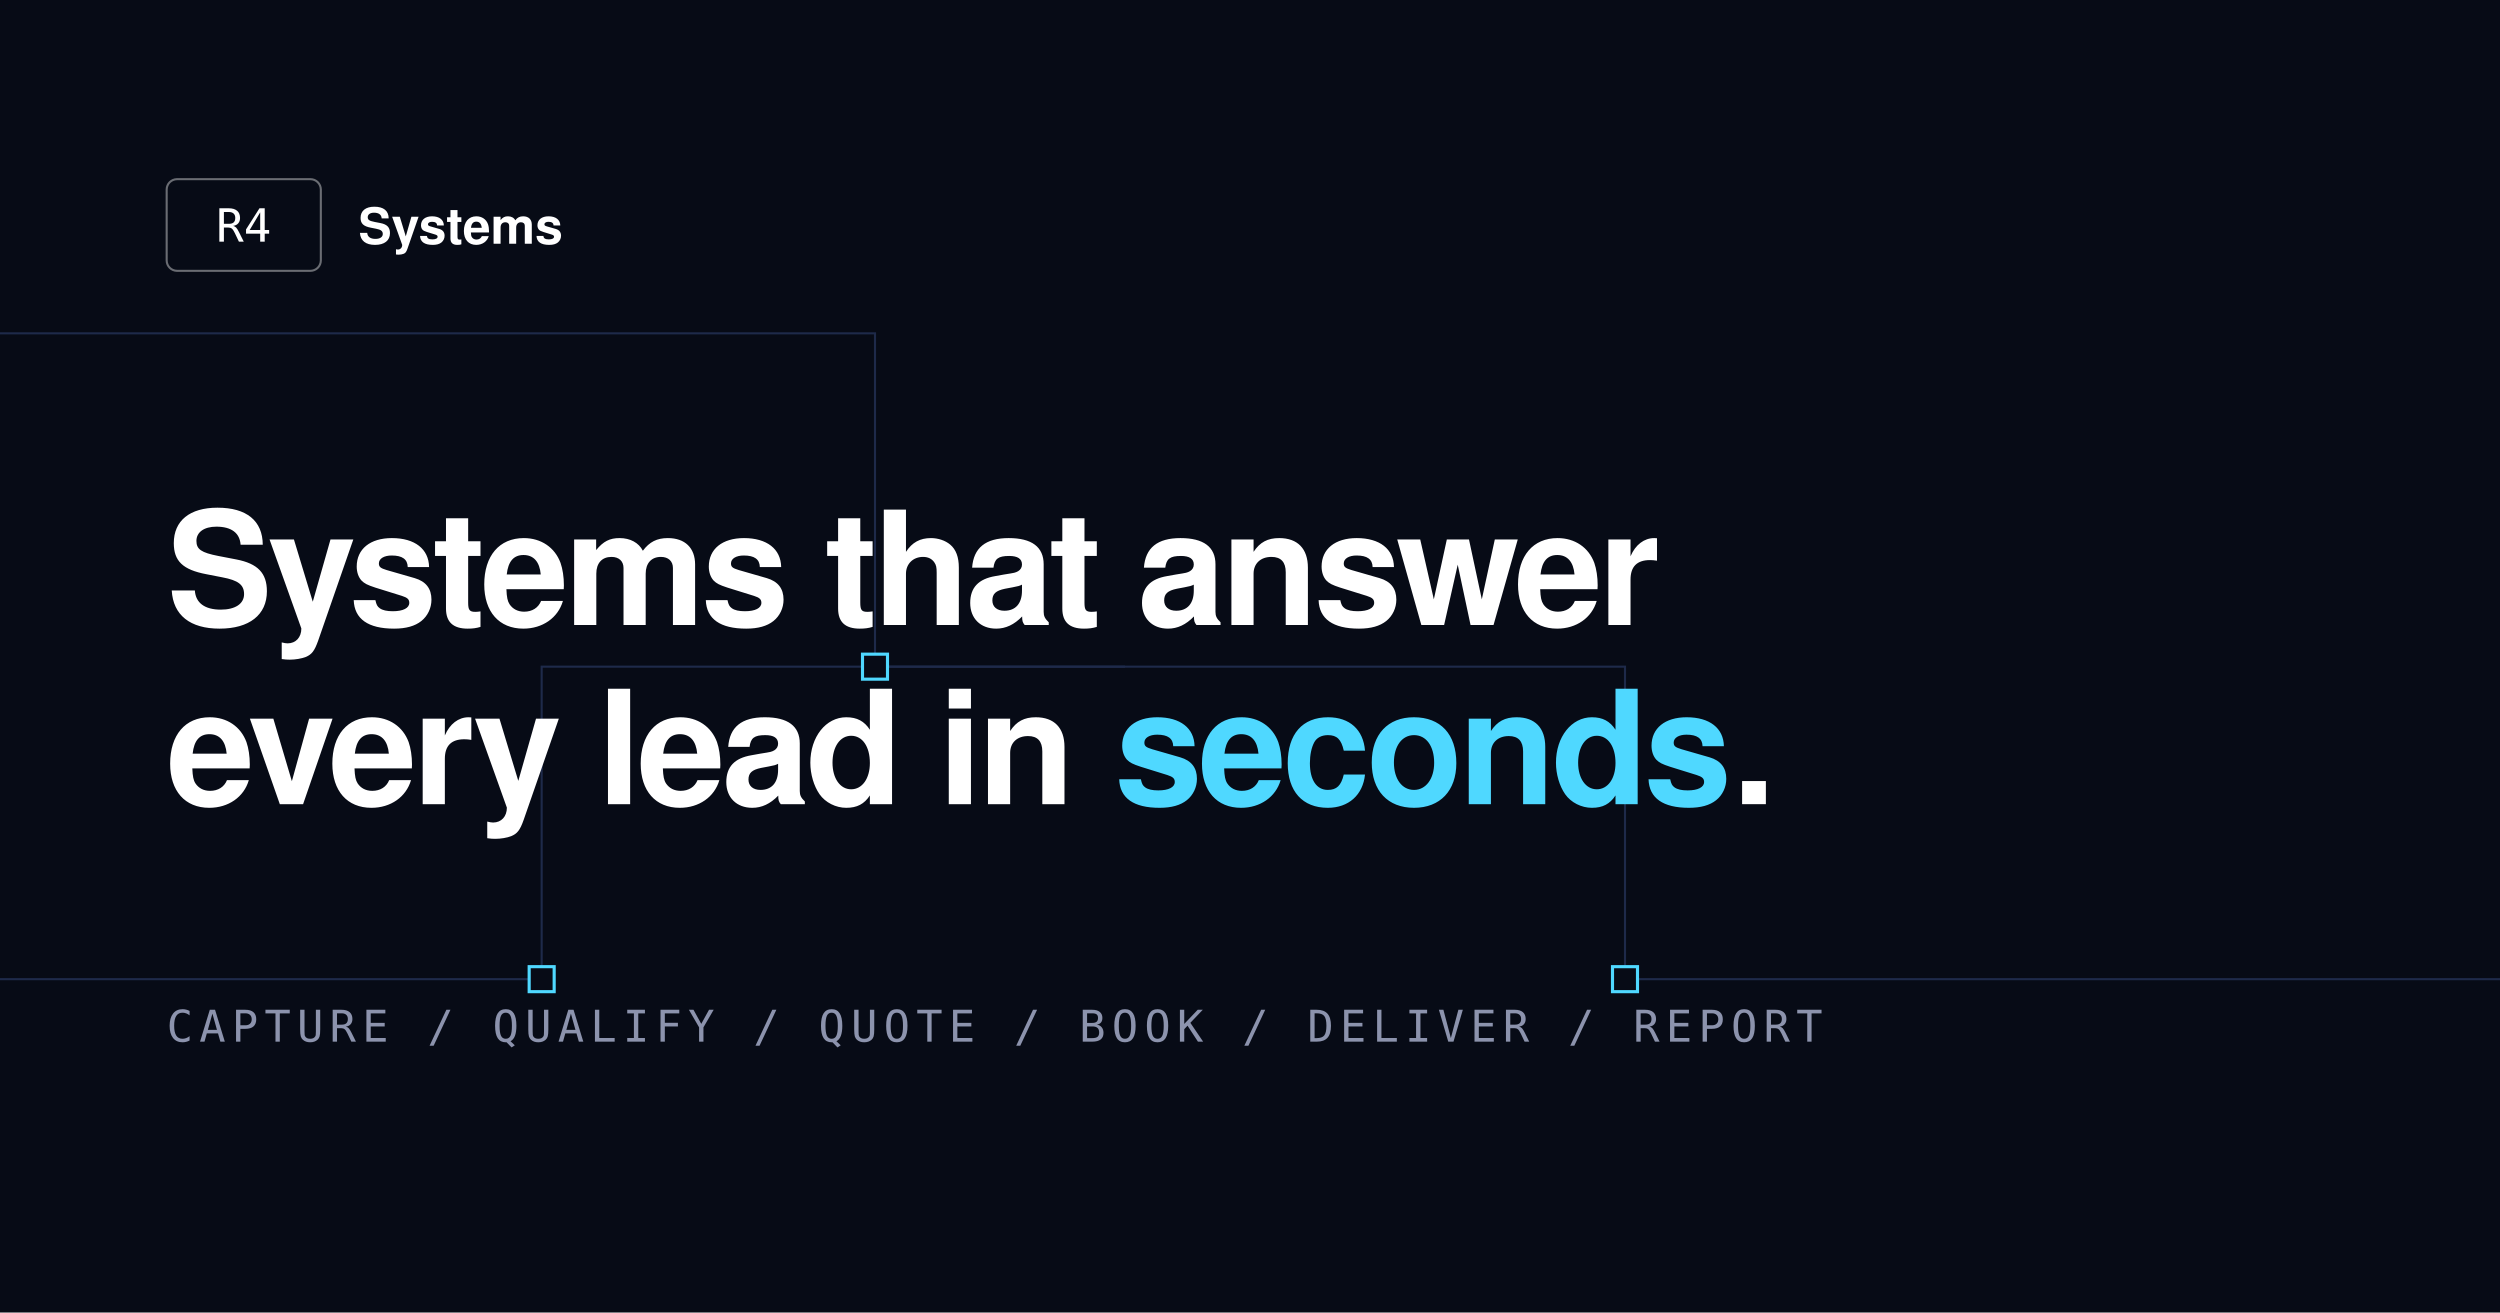
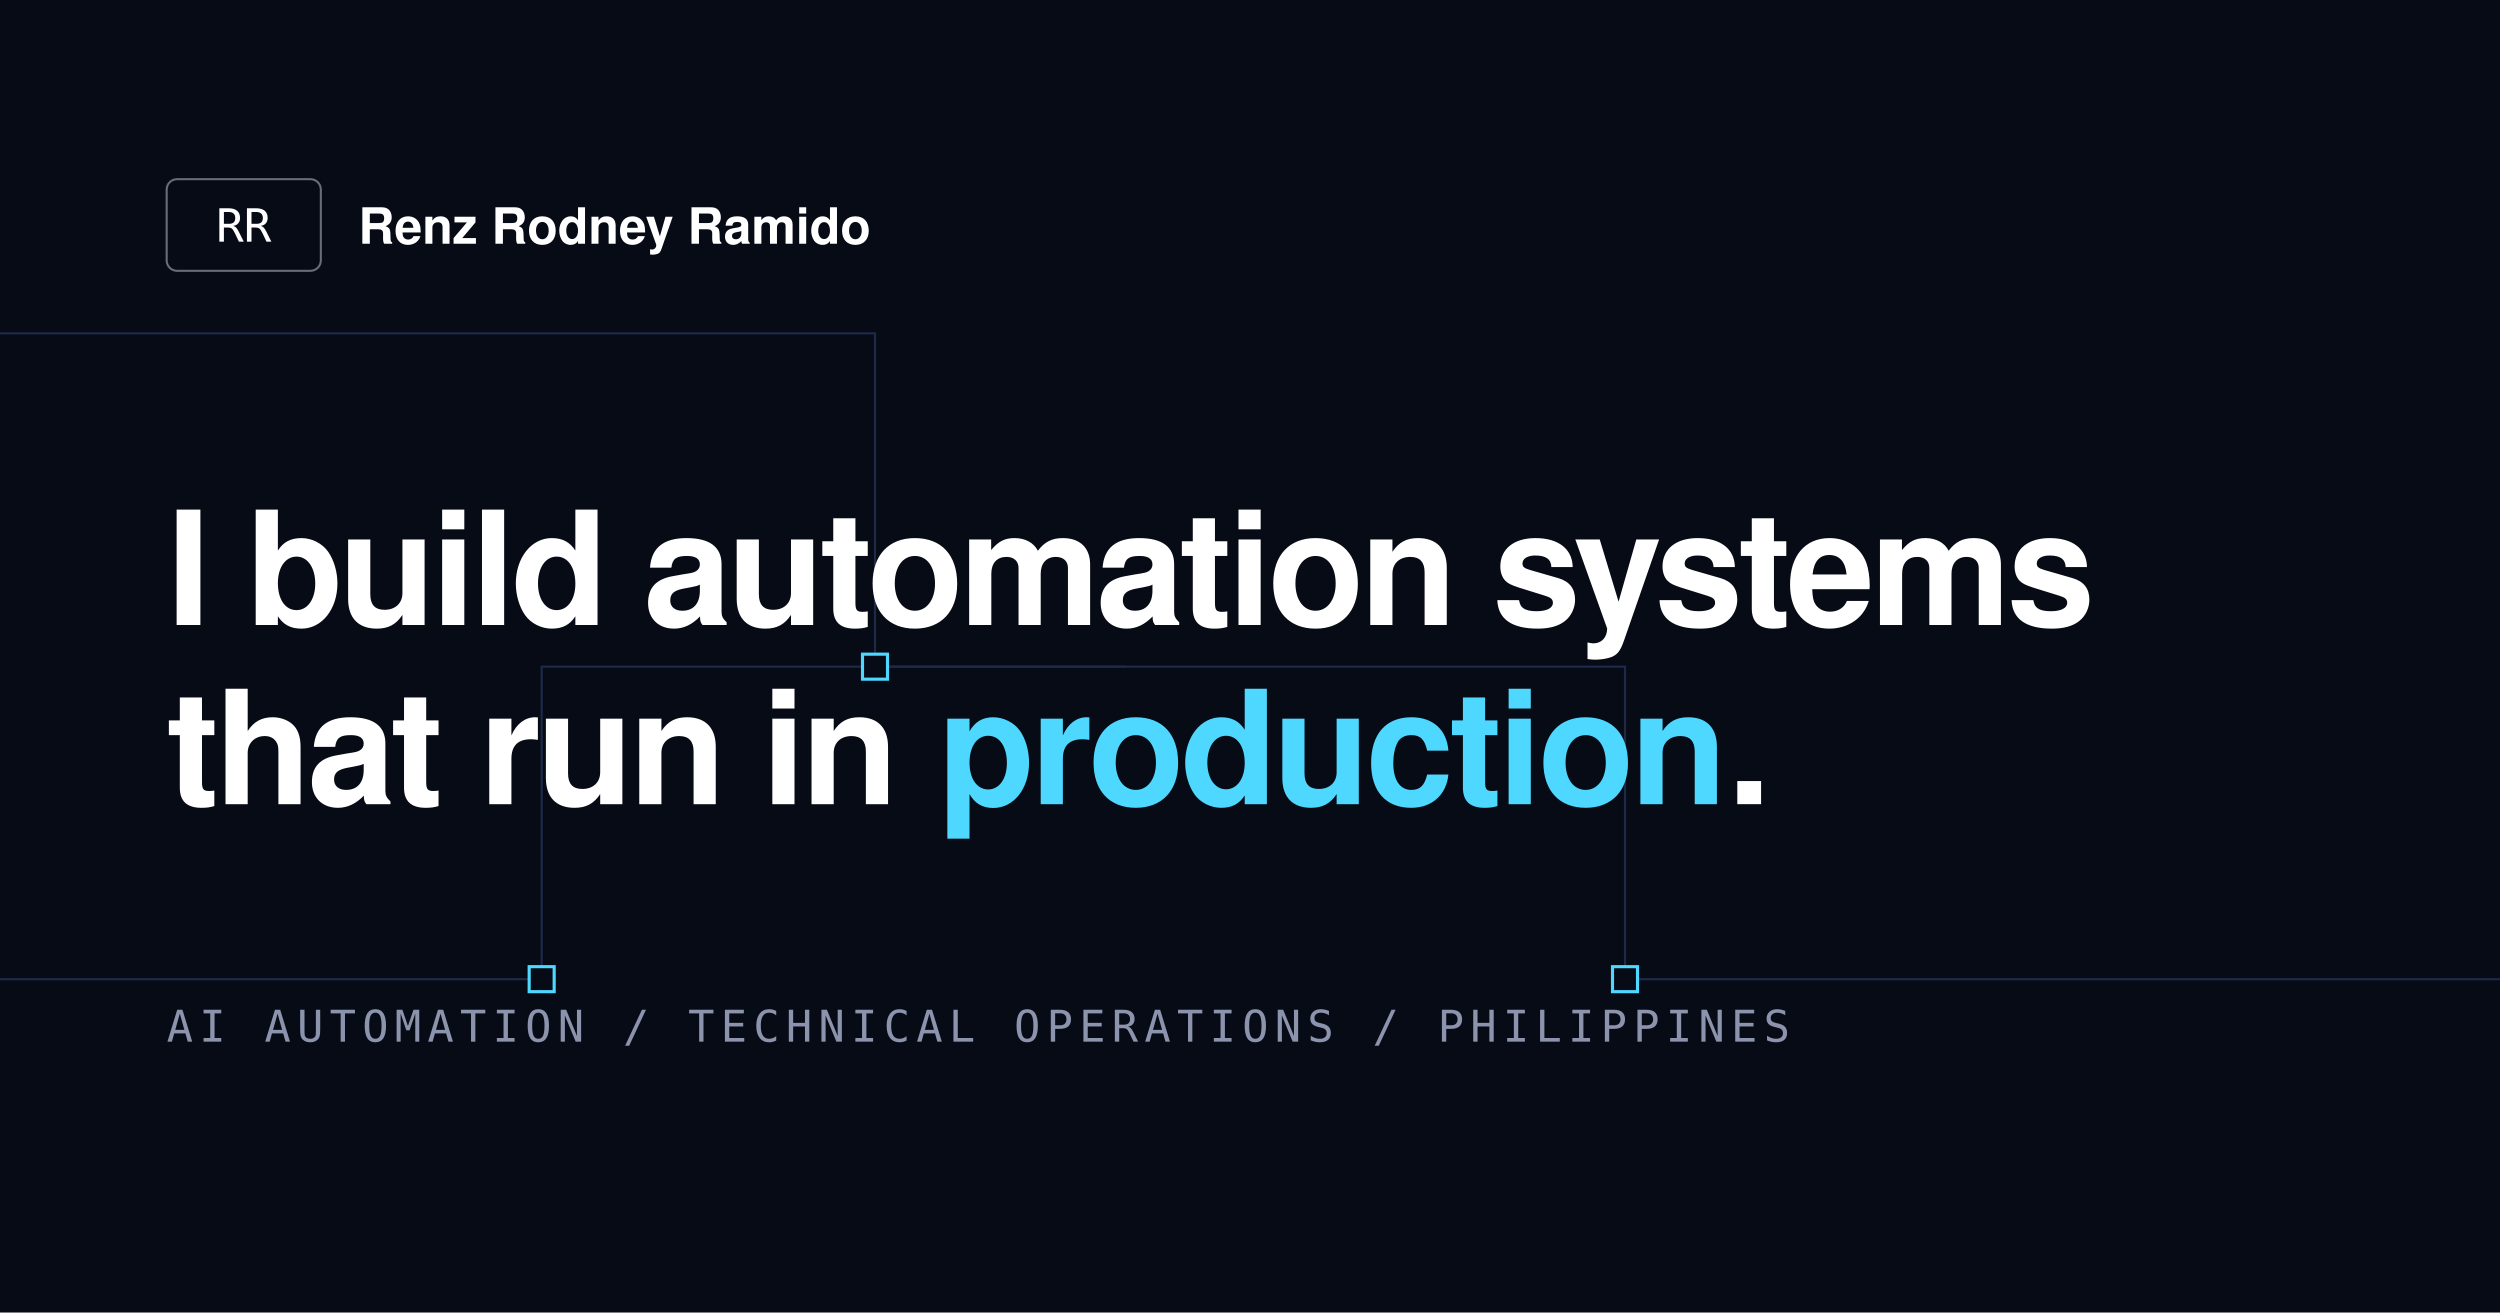
<svg xmlns="http://www.w3.org/2000/svg" viewBox="0 0 1200 630" width="1200" height="630">
  <rect width="1200" height="630" fill="#070b16" />
  <g stroke="#1e2a4a" stroke-width="1" fill="none">
    <path d="M0 160 H420 V320 H780 V470 H1200" />
    <path d="M0 470 H260 V320 H540" />
  </g>
  <g fill="#070b16" stroke="#4fd8ff" stroke-width="1.5">
    <rect x="414" y="314" width="12" height="12" />
    <rect x="774" y="464" width="12" height="12" />
    <rect x="254" y="464" width="12" height="12" />
  </g>
-   <text x="80" y="300" font-family="Instrument Sans, Helvetica, Arial, sans-serif" font-size="76" font-weight="600" letter-spacing="-2" fill="#ffffff">Systems that answer</text>
-   <text x="80" y="386" font-family="Instrument Sans, Helvetica, Arial, sans-serif" font-size="76" font-weight="600" letter-spacing="-2" fill="#ffffff">every lead in <tspan fill="#4fd8ff">seconds</tspan>.</text>
+   <text x="80" y="300" font-family="Instrument Sans, Helvetica, Arial, sans-serif" font-size="76" font-weight="600" letter-spacing="-2" fill="#ffffff">I build automation systems</text>
+   <text x="80" y="386" font-family="Instrument Sans, Helvetica, Arial, sans-serif" font-size="76" font-weight="600" letter-spacing="-2" fill="#ffffff">that run in <tspan fill="#4fd8ff">production</tspan>.</text>
  <g>
    <rect x="80" y="86" width="74" height="44" rx="5" fill="none" stroke="#ffffff" stroke-opacity="0.4" />
-     <text x="117" y="116" text-anchor="middle" font-family="IBM Plex Mono, monospace" font-size="22" fill="#ffffff">R4</text>
-     <text x="172" y="117" font-family="Instrument Sans, Helvetica, Arial, sans-serif" font-size="24" font-weight="600" fill="#ffffff">Systems</text>
+     <text x="117" y="116" text-anchor="middle" font-family="IBM Plex Mono, monospace" font-size="22" fill="#ffffff">RR</text>
+     <text x="172" y="117" font-family="Instrument Sans, Helvetica, Arial, sans-serif" font-size="24" font-weight="600" fill="#ffffff">Renz Rodney Ramido</text>
  </g>
-   <text x="80" y="500" font-family="IBM Plex Mono, monospace" font-size="21" letter-spacing="3" fill="#8c93ad">CAPTURE / QUALIFY / QUOTE / BOOK / DELIVER / REPORT</text>
+   <text x="80" y="500" font-family="IBM Plex Mono, monospace" font-size="21" letter-spacing="3" fill="#8c93ad">AI AUTOMATION / TECHNICAL OPERATIONS / PHILIPPINES</text>
</svg>
